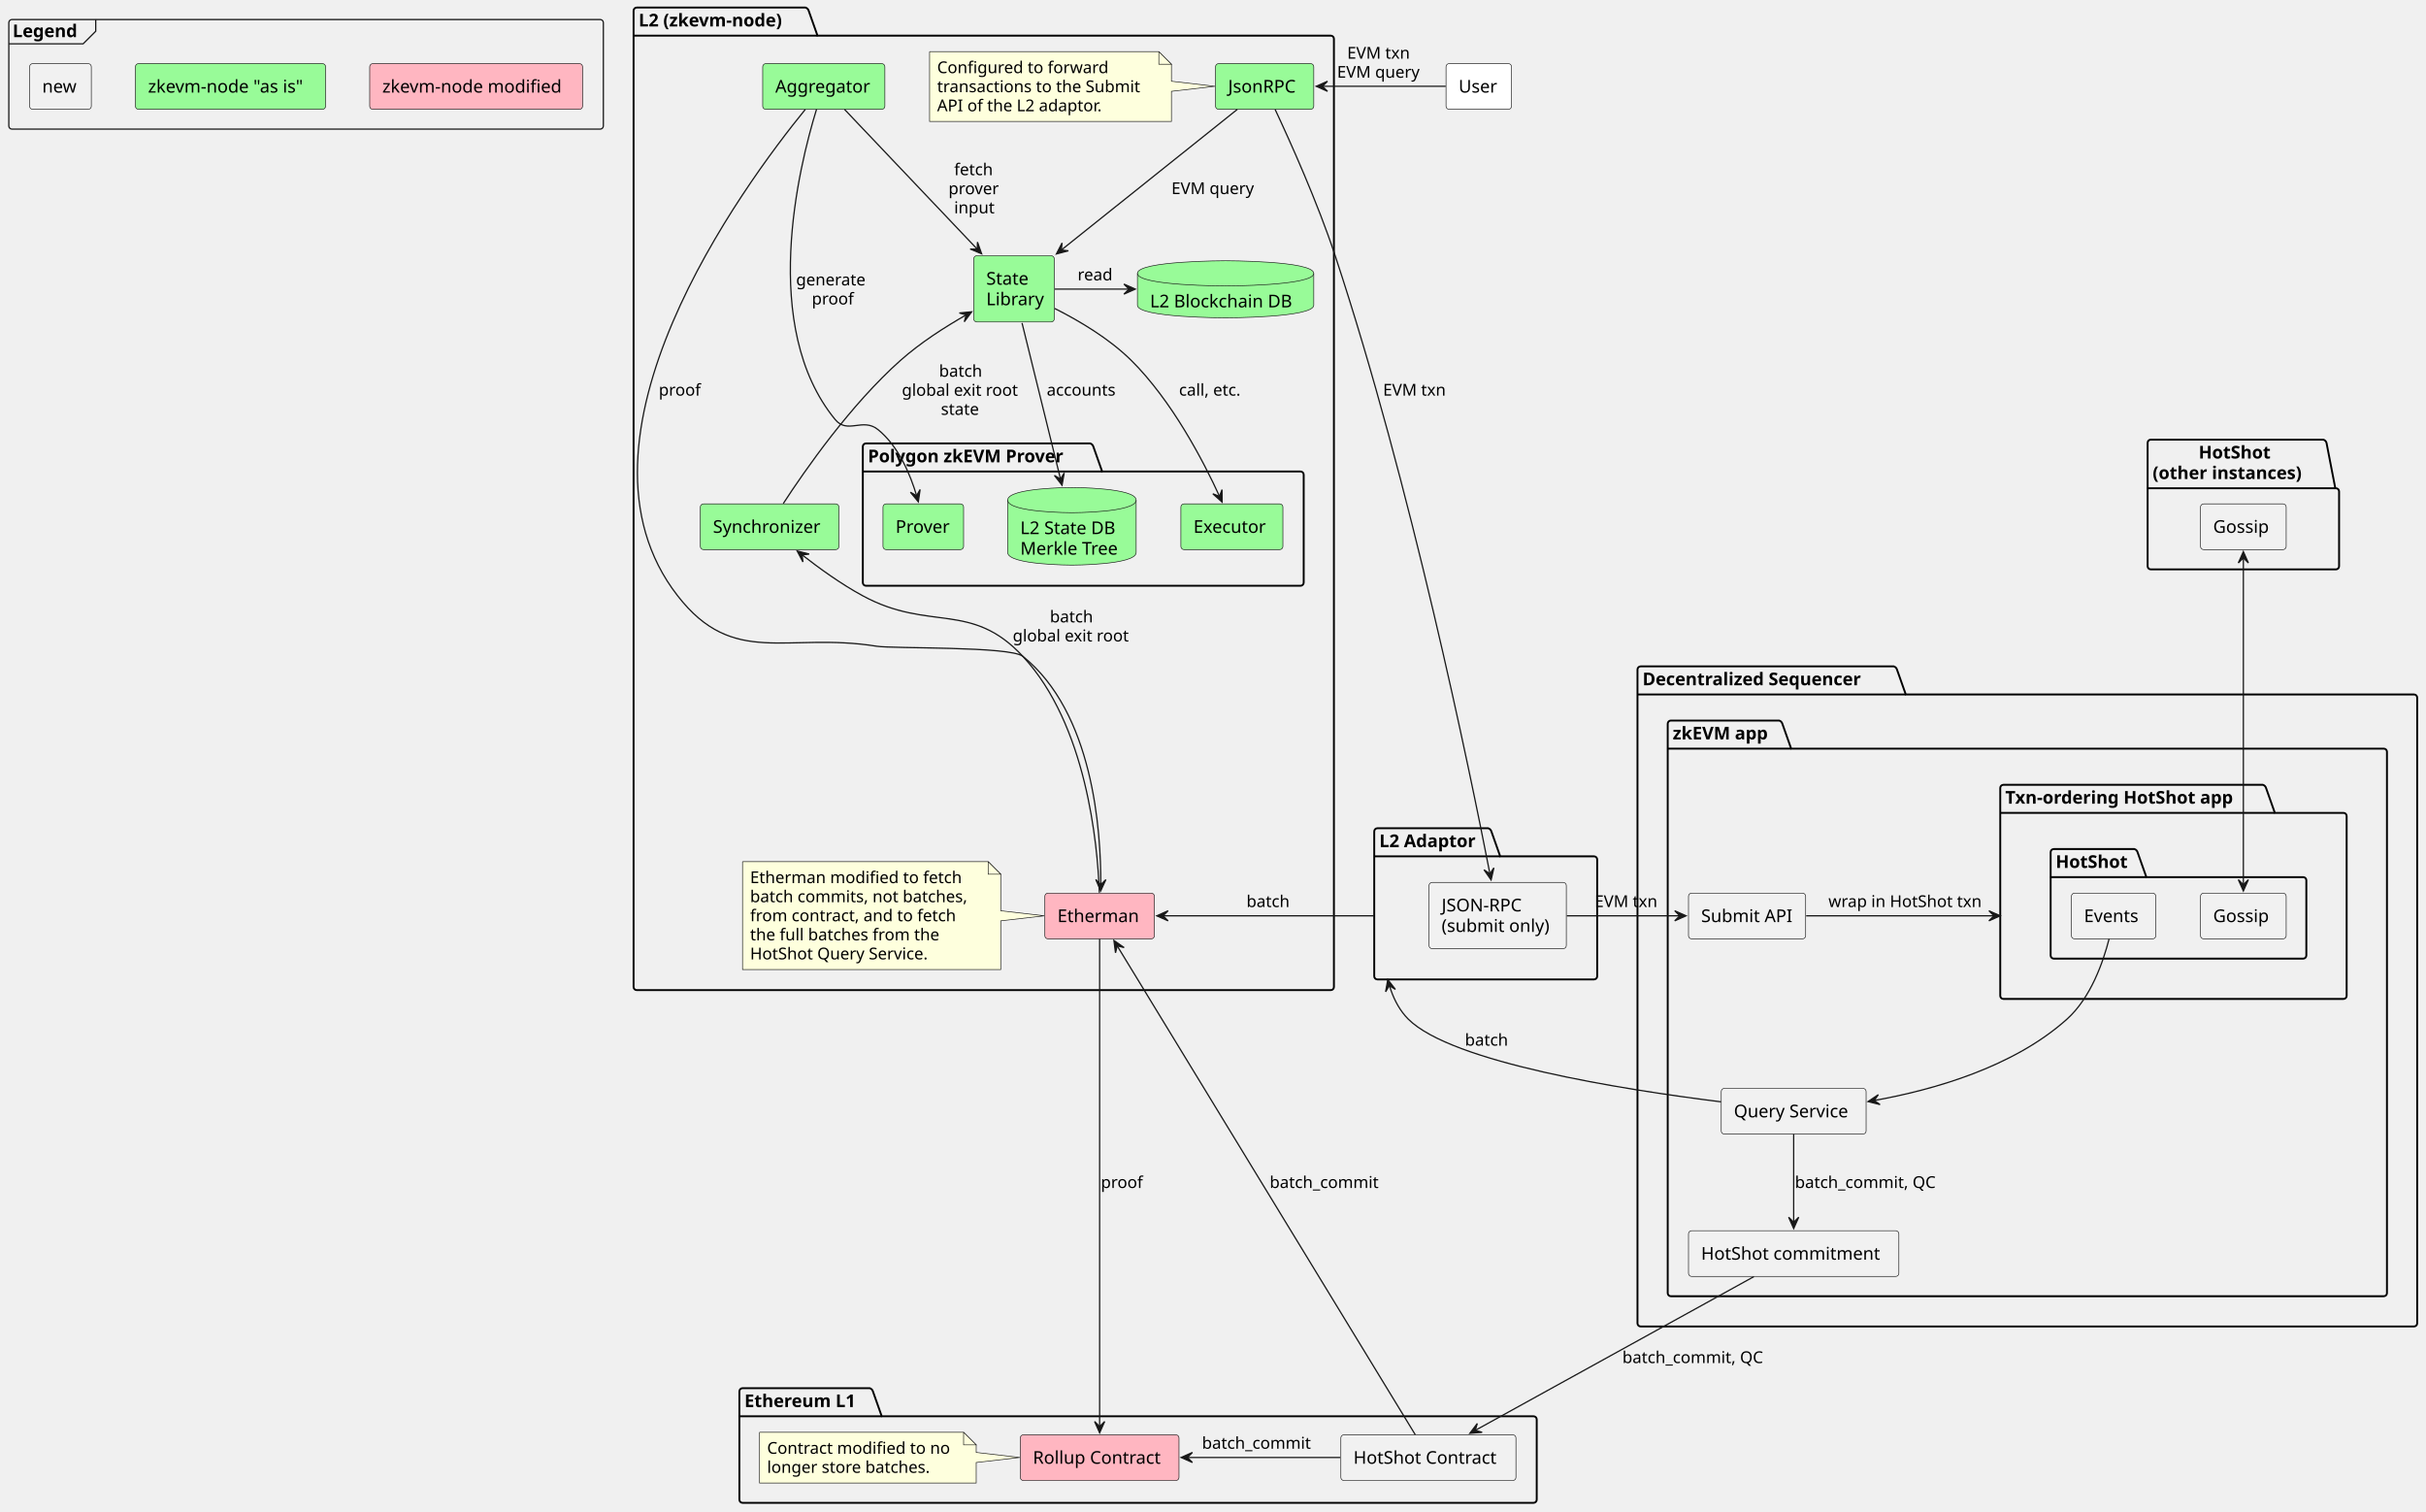
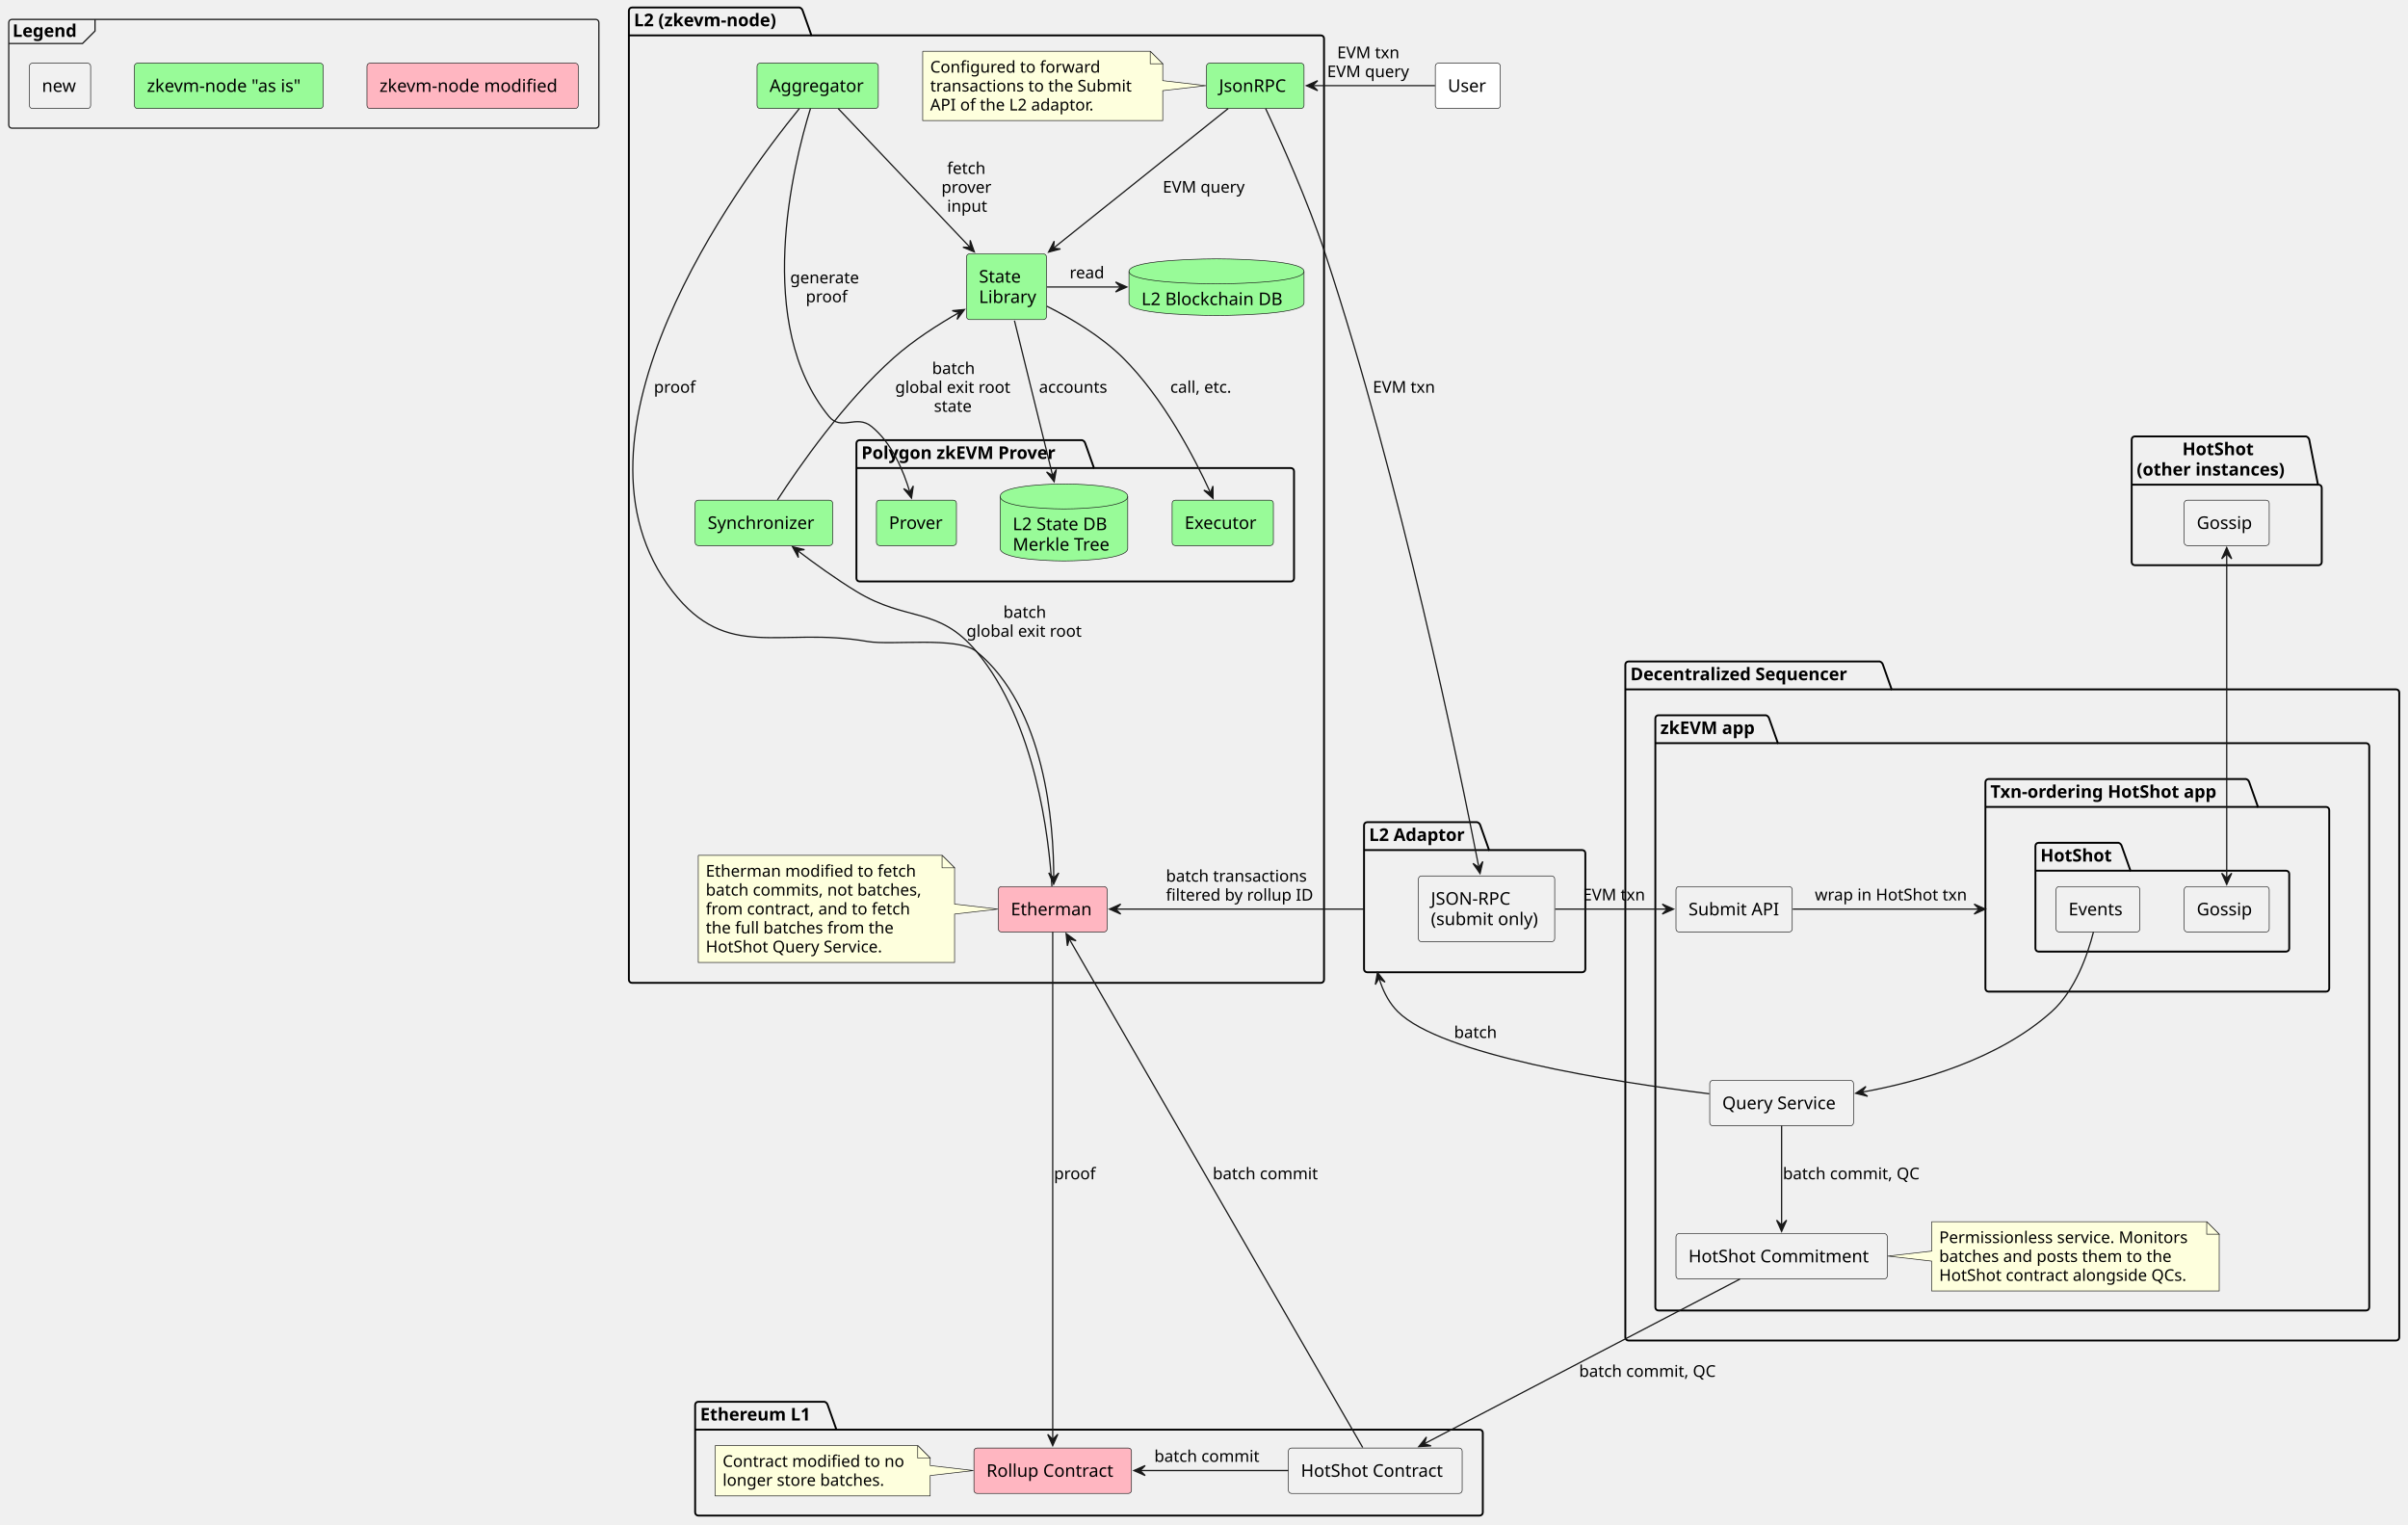
- <svg xmlns="http://www.w3.org/2000/svg" contentStyleType="text/css" height="1200px" preserveAspectRatio="none" style="width:1926px;height:1200px;background:#FFFFFF;" version="1.1" viewBox="0 0 1926 1200" width="1926px" zoomAndPan="magnify">
+ <svg xmlns="http://www.w3.org/2000/svg" contentStyleType="text/css" height="1219px" preserveAspectRatio="none" style="width:1926px;height:1219px;background:#FFFFFF;" version="1.1" viewBox="0 0 1926 1219" width="1926px" zoomAndPan="magnify">
  <defs />
  <g>
    <g id="cluster_Legend">
      <rect fill="none" height="87" rx="2.5" ry="2.5" style="stroke:#181818;stroke-width:1.0;" width="472" x="7" y="15.5" />
      <path d="M76,15.5 L76,24.797 L66,34.797 L7,34.797 " fill="none" style="stroke:#181818;stroke-width:1.0;" />
      <text fill="#000000" font-family="sans-serif" font-size="14" font-weight="bold" lengthAdjust="spacing" textLength="59" x="10" y="29.495">Legend</text>
    </g>
    <g id="cluster_HotShotExternal">
      <path d="M1707.5,349 L1844.5,349 A3.75,3.75 0 0 1 1847,351.5 L1854,387.594 L1854.5,387.594 A2.5,2.5 0 0 1 1857,390.094 L1857,449.5 A2.5,2.5 0 0 1 1854.5,452 L1707.5,452 A2.5,2.5 0 0 1 1705,449.5 L1705,351.5 A2.5,2.5 0 0 1 1707.5,349 " fill="none" style="stroke:#000000;stroke-width:1.5;" />
      <line style="stroke:#000000;stroke-width:1.5;" x1="1705" x2="1854" y1="387.594" y2="387.594" />
      <text fill="#000000" font-family="sans-serif" font-size="14" font-weight="bold" lengthAdjust="spacing" textLength="63" x="1745.5" y="363.995">HotShot</text>
      <text fill="#000000" font-family="sans-serif" font-size="14" font-weight="bold" lengthAdjust="spacing" textLength="136" x="1709" y="380.292">(other instances)</text>
    </g>
    <g id="cluster_Decentralized Sequencer">
-       <path d="M1302.5,529 L1503.5,529 A3.75,3.75 0 0 1 1506,531.5 L1513,551.297 L1916.5,551.297 A2.5,2.5 0 0 1 1919,553.797 L1919,1050.5 A2.5,2.5 0 0 1 1916.5,1053 L1302.5,1053 A2.5,2.5 0 0 1 1300,1050.5 L1300,531.5 A2.5,2.5 0 0 1 1302.5,529 " fill="none" style="stroke:#000000;stroke-width:1.5;" />
+       <path d="M1302.5,529 L1503.5,529 A3.75,3.75 0 0 1 1506,531.5 L1513,551.297 L1916.5,551.297 A2.5,2.5 0 0 1 1919,553.797 L1919,1069.5 A2.5,2.5 0 0 1 1916.5,1072 L1302.5,1072 A2.5,2.5 0 0 1 1300,1069.5 L1300,531.5 A2.5,2.5 0 0 1 1302.5,529 " fill="none" style="stroke:#000000;stroke-width:1.5;" />
      <line style="stroke:#000000;stroke-width:1.5;" x1="1300" x2="1513" y1="551.297" y2="551.297" />
      <text fill="#000000" font-family="sans-serif" font-size="14" font-weight="bold" lengthAdjust="spacing" textLength="200" x="1304" y="543.995">Decentralized Sequencer</text>
    </g>
    <g id="cluster_zkApp">
-       <path d="M1326.5,572 L1412.5,572 A3.75,3.75 0 0 1 1415,574.5 L1422,594.297 L1892.5,594.297 A2.5,2.5 0 0 1 1895,596.797 L1895,1026.5 A2.5,2.5 0 0 1 1892.5,1029 L1326.5,1029 A2.5,2.5 0 0 1 1324,1026.5 L1324,574.5 A2.5,2.5 0 0 1 1326.5,572 " fill="none" style="stroke:#000000;stroke-width:1.5;" />
+       <path d="M1326.5,572 L1412.5,572 A3.75,3.75 0 0 1 1415,574.5 L1422,594.297 L1892.5,594.297 A2.5,2.5 0 0 1 1895,596.797 L1895,1045.5 A2.5,2.5 0 0 1 1892.5,1048 L1326.5,1048 A2.5,2.5 0 0 1 1324,1045.5 L1324,574.5 A2.5,2.5 0 0 1 1326.5,572 " fill="none" style="stroke:#000000;stroke-width:1.5;" />
      <line style="stroke:#000000;stroke-width:1.5;" x1="1324" x2="1422" y1="594.297" y2="594.297" />
      <text fill="#000000" font-family="sans-serif" font-size="14" font-weight="bold" lengthAdjust="spacing" textLength="85" x="1328" y="586.995">zkEVM app</text>
    </g>
    <g id="cluster_App">
      <path d="M1590.5,623 L1796.5,623 A3.75,3.75 0 0 1 1799,625.5 L1806,645.297 L1860.5,645.297 A2.5,2.5 0 0 1 1863,647.797 L1863,790.5 A2.5,2.5 0 0 1 1860.5,793 L1590.5,793 A2.5,2.5 0 0 1 1588,790.5 L1588,625.5 A2.5,2.5 0 0 1 1590.5,623 " fill="none" style="stroke:#000000;stroke-width:1.5;" />
      <line style="stroke:#000000;stroke-width:1.5;" x1="1588" x2="1806" y1="645.297" y2="645.297" />
      <text fill="#000000" font-family="sans-serif" font-size="14" font-weight="bold" lengthAdjust="spacing" textLength="205" x="1592" y="637.995">Txn-ordering HotShot app</text>
    </g>
    <g id="cluster_HotShot">
      <path d="M1630.5,674 L1694.5,674 A3.75,3.75 0 0 1 1697,676.5 L1704,696.297 L1828.5,696.297 A2.5,2.5 0 0 1 1831,698.797 L1831,758.5 A2.5,2.5 0 0 1 1828.5,761 L1630.5,761 A2.5,2.5 0 0 1 1628,758.5 L1628,676.5 A2.5,2.5 0 0 1 1630.5,674 " fill="none" style="stroke:#000000;stroke-width:1.5;" />
      <line style="stroke:#000000;stroke-width:1.5;" x1="1628" x2="1704" y1="696.297" y2="696.297" />
      <text fill="#000000" font-family="sans-serif" font-size="14" font-weight="bold" lengthAdjust="spacing" textLength="63" x="1632" y="688.995">HotShot</text>
    </g>
    <g id="cluster_Adaptor">
      <path d="M1093.5,657.5 L1181.5,657.5 A3.75,3.75 0 0 1 1184,660 L1191,679.797 L1265.5,679.797 A2.5,2.5 0 0 1 1268,682.297 L1268,775 A2.5,2.5 0 0 1 1265.5,777.5 L1093.5,777.5 A2.5,2.5 0 0 1 1091,775 L1091,660 A2.5,2.5 0 0 1 1093.5,657.5 " fill="none" style="stroke:#000000;stroke-width:1.5;" />
      <line style="stroke:#000000;stroke-width:1.5;" x1="1091" x2="1191" y1="679.797" y2="679.797" />
      <text fill="#000000" font-family="sans-serif" font-size="14" font-weight="bold" lengthAdjust="spacing" textLength="87" x="1095" y="672.495">L2 Adaptor</text>
    </g>
    <g id="cluster_L1">
-       <path d="M589.5,1102 L690.5,1102 A3.75,3.75 0 0 1 693,1104.5 L700,1124.297 L1217.5,1124.297 A2.5,2.5 0 0 1 1220,1126.797 L1220,1190.5 A2.5,2.5 0 0 1 1217.5,1193 L589.5,1193 A2.5,2.5 0 0 1 587,1190.5 L587,1104.5 A2.5,2.5 0 0 1 589.5,1102 " fill="none" style="stroke:#000000;stroke-width:1.5;" />
-       <line style="stroke:#000000;stroke-width:1.5;" x1="587" x2="700" y1="1124.297" y2="1124.297" />
-       <text fill="#000000" font-family="sans-serif" font-size="14" font-weight="bold" lengthAdjust="spacing" textLength="100" x="591" y="1116.995">Ethereum L1</text>
+       <path d="M558.5,1121 L659.5,1121 A3.75,3.75 0 0 1 662,1123.5 L669,1143.297 L1183.5,1143.297 A2.5,2.5 0 0 1 1186,1145.797 L1186,1209.5 A2.5,2.5 0 0 1 1183.5,1212 L558.5,1212 A2.5,2.5 0 0 1 556,1209.5 L556,1123.5 A2.5,2.5 0 0 1 558.5,1121 " fill="none" style="stroke:#000000;stroke-width:1.5;" />
+       <line style="stroke:#000000;stroke-width:1.5;" x1="556" x2="669" y1="1143.297" y2="1143.297" />
+       <text fill="#000000" font-family="sans-serif" font-size="14" font-weight="bold" lengthAdjust="spacing" textLength="100" x="560" y="1135.995">Ethereum L1</text>
    </g>
    <g id="cluster_L2">
      <path d="M505.5,6 L639.5,6 A3.75,3.75 0 0 1 642,8.5 L649,28.297 L1056.5,28.297 A2.5,2.5 0 0 1 1059,30.797 L1059,783.5 A2.5,2.5 0 0 1 1056.5,786 L505.5,786 A2.5,2.5 0 0 1 503,783.5 L503,8.5 A2.5,2.5 0 0 1 505.5,6 " fill="none" style="stroke:#000000;stroke-width:1.5;" />
      <line style="stroke:#000000;stroke-width:1.5;" x1="503" x2="649" y1="28.297" y2="28.297" />
      <text fill="#000000" font-family="sans-serif" font-size="14" font-weight="bold" lengthAdjust="spacing" textLength="133" x="507" y="20.995">L2 (zkevm-node)</text>
    </g>
    <g id="cluster_zkEVMProver">
      <path d="M687.5,352 L865.5,352 A3.75,3.75 0 0 1 868,354.5 L875,374.297 L1032.5,374.297 A2.5,2.5 0 0 1 1035,376.797 L1035,462.5 A2.5,2.5 0 0 1 1032.5,465 L687.5,465 A2.5,2.5 0 0 1 685,462.5 L685,354.5 A2.5,2.5 0 0 1 687.5,352 " fill="none" style="stroke:#000000;stroke-width:1.5;" />
      <line style="stroke:#000000;stroke-width:1.5;" x1="685" x2="875" y1="374.297" y2="374.297" />
      <text fill="#000000" font-family="sans-serif" font-size="14" font-weight="bold" lengthAdjust="spacing" textLength="177" x="689" y="366.995">Polygon zkEVM Prover</text>
    </g>
    <g id="elem_Original">
      <rect fill="#98FB98" height="36.297" rx="2.5" ry="2.5" style="stroke:#181818;stroke-width:0.5;" width="151" x="107.5" y="50.5" />
      <text fill="#000000" font-family="sans-serif" font-size="14" lengthAdjust="spacing" textLength="131" x="117.5" y="73.495">zkevm-node "as is"</text>
    </g>
    <g id="elem_Modified">
      <rect fill="#FFB6C1" height="36.297" rx="2.5" ry="2.5" style="stroke:#181818;stroke-width:0.5;" width="169" x="293.5" y="50.5" />
      <text fill="#000000" font-family="sans-serif" font-size="14" lengthAdjust="spacing" textLength="149" x="303.5" y="73.495">zkevm-node modified</text>
    </g>
    <g id="elem_New">
      <rect fill="#F1F1F1" height="36.297" rx="2.5" ry="2.5" style="stroke:#181818;stroke-width:0.5;" width="49" x="23.5" y="50.5" />
      <text fill="#000000" font-family="sans-serif" font-size="14" lengthAdjust="spacing" textLength="29" x="33.5" y="73.495">new</text>
    </g>
    <g id="elem_GossipExternal">
      <rect fill="#F1F1F1" height="36.297" rx="2.5" ry="2.5" style="stroke:#181818;stroke-width:0.5;" width="68" x="1747" y="400" />
      <text fill="#000000" font-family="sans-serif" font-size="14" lengthAdjust="spacing" textLength="48" x="1757" y="422.995">Gossip</text>
    </g>
    <g id="elem_QueryService">
-       <rect fill="#F1F1F1" height="36.297" rx="2.5" ry="2.5" style="stroke:#181818;stroke-width:0.5;" width="115" x="1366.5" y="864" />
-       <text fill="#000000" font-family="sans-serif" font-size="14" lengthAdjust="spacing" textLength="95" x="1376.5" y="886.995">Query Service</text>
+       <rect fill="#F1F1F1" height="36.297" rx="2.5" ry="2.5" style="stroke:#181818;stroke-width:0.5;" width="115" x="1367.5" y="864" />
+       <text fill="#000000" font-family="sans-serif" font-size="14" lengthAdjust="spacing" textLength="95" x="1377.5" y="886.995">Query Service</text>
    </g>
    <g id="elem_Submit">
      <rect fill="#F1F1F1" height="36.297" rx="2.5" ry="2.5" style="stroke:#181818;stroke-width:0.5;" width="93" x="1340.5" y="709" />
      <text fill="#000000" font-family="sans-serif" font-size="14" lengthAdjust="spacing" textLength="73" x="1350.5" y="731.995">Submit API</text>
    </g>
    <g id="elem_HotShotCommitment">
-       <rect fill="#F1F1F1" height="36.297" rx="2.5" ry="2.5" style="stroke:#181818;stroke-width:0.5;" width="167" x="1340.5" y="977" />
-       <text fill="#000000" font-family="sans-serif" font-size="14" lengthAdjust="spacing" textLength="147" x="1350.5" y="999.995">HotShot commitment</text>
+       <rect fill="#F1F1F1" height="36.297" rx="2.5" ry="2.5" style="stroke:#181818;stroke-width:0.5;" width="169" x="1340.5" y="986.5" />
+       <text fill="#000000" font-family="sans-serif" font-size="14" lengthAdjust="spacing" textLength="149" x="1350.5" y="1009.495">HotShot Commitment</text>
+     </g>
+     <g id="elem_GMN20">
+       <path d="M1545,977 L1545,1000.5 L1509.91,1004.5 L1545,1008.5 L1545,1032.398 A0,0 0 0 0 1545,1032.398 L1775,1032.398 A0,0 0 0 0 1775,1032.398 L1775,987 L1765,977 L1545,977 A0,0 0 0 0 1545,977 " fill="#FEFFDD" style="stroke:#181818;stroke-width:0.5;" />
+       <path d="M1765,977 L1765,987 L1775,987 L1765,977 " fill="#FEFFDD" style="stroke:#181818;stroke-width:0.5;" />
+       <text fill="#000000" font-family="sans-serif" font-size="13" lengthAdjust="spacing" textLength="207" x="1551" y="994.067">Permissionless service. Monitors</text>
+       <text fill="#000000" font-family="sans-serif" font-size="13" lengthAdjust="spacing" textLength="198" x="1551" y="1009.2">batches and posts them to the</text>
+       <text fill="#000000" font-family="sans-serif" font-size="13" lengthAdjust="spacing" textLength="209" x="1551" y="1024.332">HotShot contract alongside QCs.</text>
    </g>
    <g id="elem_GossipInternal">
      <rect fill="#F1F1F1" height="36.297" rx="2.5" ry="2.5" style="stroke:#181818;stroke-width:0.5;" width="68" x="1747" y="709" />
      <text fill="#000000" font-family="sans-serif" font-size="14" lengthAdjust="spacing" textLength="48" x="1757" y="731.995">Gossip</text>
    </g>
    <g id="elem_HotShotEvents">
      <rect fill="#F1F1F1" height="36.297" rx="2.5" ry="2.5" style="stroke:#181818;stroke-width:0.5;" width="67" x="1644.5" y="709" />
      <text fill="#000000" font-family="sans-serif" font-size="14" lengthAdjust="spacing" textLength="47" x="1654.5" y="731.995">Events</text>
    </g>
    <g id="elem_AdaptorSubmit">
      <rect fill="#F1F1F1" height="52.594" rx="2.5" ry="2.5" style="stroke:#181818;stroke-width:0.5;" width="109" x="1134.5" y="700.5" />
      <text fill="#000000" font-family="sans-serif" font-size="14" lengthAdjust="spacing" textLength="67" x="1144.5" y="723.495">JSON-RPC</text>
      <text fill="#000000" font-family="sans-serif" font-size="14" lengthAdjust="spacing" textLength="89" x="1144.5" y="739.792">(submit only)</text>
    </g>
    <g id="elem_Rollup">
-       <rect fill="#FFB6C1" height="36.297" rx="2.5" ry="2.5" style="stroke:#181818;stroke-width:0.5;" width="126" x="810" y="1139" />
-       <text fill="#000000" font-family="sans-serif" font-size="14" lengthAdjust="spacing" textLength="106" x="820" y="1161.995">Rollup Contract</text>
-     </g>
-     <g id="elem_GMN24">
-       <path d="M603,1137 L603,1177.266 A0,0 0 0 0 603,1177.266 L775,1177.266 A0,0 0 0 0 775,1177.266 L775,1161 L809.62,1157 L775,1153 L775,1147 L765,1137 L603,1137 A0,0 0 0 0 603,1137 " fill="#FEFFDD" style="stroke:#181818;stroke-width:0.5;" />
-       <path d="M765,1137 L765,1147 L775,1147 L765,1137 " fill="#FEFFDD" style="stroke:#181818;stroke-width:0.5;" />
-       <text fill="#000000" font-family="sans-serif" font-size="13" lengthAdjust="spacing" textLength="151" x="609" y="1154.067">Contract modified to no</text>
-       <text fill="#000000" font-family="sans-serif" font-size="13" lengthAdjust="spacing" textLength="136" x="609" y="1169.2">longer store batches.</text>
+       <rect fill="#FFB6C1" height="36.297" rx="2.5" ry="2.5" style="stroke:#181818;stroke-width:0.5;" width="126" x="779" y="1158" />
+       <text fill="#000000" font-family="sans-serif" font-size="14" lengthAdjust="spacing" textLength="106" x="789" y="1180.995">Rollup Contract</text>
+     </g>
+     <g id="elem_GMN27">
+       <path d="M572,1156 L572,1196.266 A0,0 0 0 0 572,1196.266 L744,1196.266 A0,0 0 0 0 744,1196.266 L744,1180 L778.62,1176 L744,1172 L744,1166 L734,1156 L572,1156 A0,0 0 0 0 572,1156 " fill="#FEFFDD" style="stroke:#181818;stroke-width:0.5;" />
+       <path d="M734,1156 L734,1166 L744,1166 L734,1156 " fill="#FEFFDD" style="stroke:#181818;stroke-width:0.5;" />
+       <text fill="#000000" font-family="sans-serif" font-size="13" lengthAdjust="spacing" textLength="151" x="578" y="1173.067">Contract modified to no</text>
+       <text fill="#000000" font-family="sans-serif" font-size="13" lengthAdjust="spacing" textLength="136" x="578" y="1188.2">longer store batches.</text>
    </g>
    <g id="elem_HotShotContract">
-       <rect fill="#F1F1F1" height="36.297" rx="2.5" ry="2.5" style="stroke:#181818;stroke-width:0.5;" width="139" x="1064.5" y="1139" />
-       <text fill="#000000" font-family="sans-serif" font-size="14" lengthAdjust="spacing" textLength="119" x="1074.5" y="1161.995">HotShot Contract</text>
+       <rect fill="#F1F1F1" height="36.297" rx="2.5" ry="2.5" style="stroke:#181818;stroke-width:0.5;" width="139" x="1030.5" y="1158" />
+       <text fill="#000000" font-family="sans-serif" font-size="14" lengthAdjust="spacing" textLength="119" x="1040.5" y="1180.995">HotShot Contract</text>
    </g>
    <g id="elem_JsonRPC">
      <rect fill="#98FB98" height="36.297" rx="2.5" ry="2.5" style="stroke:#181818;stroke-width:0.5;" width="78" x="965" y="50.5" />
      <text fill="#000000" font-family="sans-serif" font-size="14" lengthAdjust="spacing" textLength="58" x="975" y="73.495">JsonRPC</text>
    </g>
-     <g id="elem_GMN30">
+     <g id="elem_GMN33">
      <path d="M738,41 L738,96.398 A0,0 0 0 0 738,96.398 L930,96.398 A0,0 0 0 0 930,96.398 L930,72.5 L964.55,68.5 L930,64.5 L930,51 L920,41 L738,41 A0,0 0 0 0 738,41 " fill="#FEFFDD" style="stroke:#181818;stroke-width:0.5;" />
      <path d="M920,41 L920,51 L930,51 L920,41 " fill="#FEFFDD" style="stroke:#181818;stroke-width:0.5;" />
      <text fill="#000000" font-family="sans-serif" font-size="13" lengthAdjust="spacing" textLength="137" x="744" y="58.067">Configured to forward</text>
      <text fill="#000000" font-family="sans-serif" font-size="13" lengthAdjust="spacing" textLength="171" x="744" y="73.2">transactions to the Submit</text>
      <text fill="#000000" font-family="sans-serif" font-size="13" lengthAdjust="spacing" textLength="138" x="744" y="88.332">API of the L2 adaptor.</text>
    </g>
    <g id="elem_L2DB">
      <path d="M903,217 C903,207 973,207 973,207 C973,207 1043,207 1043,217 L1043,242.297 C1043,252.297 973,252.297 973,252.297 C973,252.297 903,252.297 903,242.297 L903,217 " fill="#98FB98" style="stroke:#181818;stroke-width:0.5;" />
      <path d="M903,217 C903,227 973,227 973,227 C973,227 1043,227 1043,217 " fill="none" style="stroke:#181818;stroke-width:0.5;" />
      <text fill="#000000" font-family="sans-serif" font-size="14" lengthAdjust="spacing" textLength="120" x="913" y="243.995">L2 Blockchain DB</text>
    </g>
    <g id="elem_Etherman">
-       <rect fill="#FFB6C1" height="36.297" rx="2.5" ry="2.5" style="stroke:#181818;stroke-width:0.5;" width="87" x="829.5" y="709" />
-       <text fill="#000000" font-family="sans-serif" font-size="14" lengthAdjust="spacing" textLength="67" x="839.5" y="731.995">Etherman</text>
-     </g>
-     <g id="elem_GMN39">
-       <path d="M589.5,684 L589.5,769.664 A0,0 0 0 0 589.5,769.664 L794.5,769.664 A0,0 0 0 0 794.5,769.664 L794.5,731 L829.05,727 L794.5,723 L794.5,694 L784.5,684 L589.5,684 A0,0 0 0 0 589.5,684 " fill="#FEFFDD" style="stroke:#181818;stroke-width:0.5;" />
-       <path d="M784.5,684 L784.5,694 L794.5,694 L784.5,684 " fill="#FEFFDD" style="stroke:#181818;stroke-width:0.5;" />
-       <text fill="#000000" font-family="sans-serif" font-size="13" lengthAdjust="spacing" textLength="175" x="595.5" y="701.067">Etherman modified to fetch</text>
-       <text fill="#000000" font-family="sans-serif" font-size="13" lengthAdjust="spacing" textLength="184" x="595.5" y="716.2">batch commits, not batches,</text>
-       <text fill="#000000" font-family="sans-serif" font-size="13" lengthAdjust="spacing" textLength="172" x="595.5" y="731.332">from contract, and to fetch</text>
-       <text fill="#000000" font-family="sans-serif" font-size="13" lengthAdjust="spacing" textLength="157" x="595.5" y="746.465">the full batches from the</text>
-       <text fill="#000000" font-family="sans-serif" font-size="13" lengthAdjust="spacing" textLength="150" x="595.5" y="761.598">HotShot Query Service.</text>
+       <rect fill="#FFB6C1" height="36.297" rx="2.5" ry="2.5" style="stroke:#181818;stroke-width:0.5;" width="87" x="798.5" y="709" />
+       <text fill="#000000" font-family="sans-serif" font-size="14" lengthAdjust="spacing" textLength="67" x="808.5" y="731.995">Etherman</text>
+     </g>
+     <g id="elem_GMN42">
+       <path d="M558.5,684 L558.5,769.664 A0,0 0 0 0 558.5,769.664 L763.5,769.664 A0,0 0 0 0 763.5,769.664 L763.5,731 L798.05,727 L763.5,723 L763.5,694 L753.5,684 L558.5,684 A0,0 0 0 0 558.5,684 " fill="#FEFFDD" style="stroke:#181818;stroke-width:0.5;" />
+       <path d="M753.5,684 L753.5,694 L763.5,694 L753.5,684 " fill="#FEFFDD" style="stroke:#181818;stroke-width:0.5;" />
+       <text fill="#000000" font-family="sans-serif" font-size="13" lengthAdjust="spacing" textLength="175" x="564.5" y="701.067">Etherman modified to fetch</text>
+       <text fill="#000000" font-family="sans-serif" font-size="13" lengthAdjust="spacing" textLength="184" x="564.5" y="716.2">batch commits, not batches,</text>
+       <text fill="#000000" font-family="sans-serif" font-size="13" lengthAdjust="spacing" textLength="172" x="564.5" y="731.332">from contract, and to fetch</text>
+       <text fill="#000000" font-family="sans-serif" font-size="13" lengthAdjust="spacing" textLength="157" x="564.5" y="746.465">the full batches from the</text>
+       <text fill="#000000" font-family="sans-serif" font-size="13" lengthAdjust="spacing" textLength="150" x="564.5" y="761.598">HotShot Query Service.</text>
    </g>
    <g id="elem_Aggregator">
      <rect fill="#98FB98" height="36.297" rx="2.5" ry="2.5" style="stroke:#181818;stroke-width:0.5;" width="97" x="605.5" y="50.5" />
      <text fill="#000000" font-family="sans-serif" font-size="14" lengthAdjust="spacing" textLength="77" x="615.5" y="73.495">Aggregator</text>
    </g>
    <g id="elem_State">
      <rect fill="#98FB98" height="52.594" rx="2.5" ry="2.5" style="stroke:#181818;stroke-width:0.5;" width="64" x="773" y="203" />
      <text fill="#000000" font-family="sans-serif" font-size="14" lengthAdjust="spacing" textLength="36" x="783" y="225.995">State</text>
      <text fill="#000000" font-family="sans-serif" font-size="14" lengthAdjust="spacing" textLength="44" x="783" y="242.292">Library</text>
    </g>
    <g id="elem_Synchronizer">
      <rect fill="#98FB98" height="36.297" rx="2.5" ry="2.5" style="stroke:#181818;stroke-width:0.5;" width="110" x="556" y="400" />
      <text fill="#000000" font-family="sans-serif" font-size="14" lengthAdjust="spacing" textLength="90" x="566" y="422.995">Synchronizer</text>
    </g>
    <g id="elem_Prover">
      <rect fill="#98FB98" height="36.297" rx="2.5" ry="2.5" style="stroke:#181818;stroke-width:0.5;" width="64" x="701" y="400" />
      <text fill="#000000" font-family="sans-serif" font-size="14" lengthAdjust="spacing" textLength="44" x="711" y="422.995">Prover</text>
    </g>
    <g id="elem_Executor">
      <rect fill="#98FB98" height="36.297" rx="2.5" ry="2.5" style="stroke:#181818;stroke-width:0.5;" width="81" x="937.5" y="400" />
      <text fill="#000000" font-family="sans-serif" font-size="14" lengthAdjust="spacing" textLength="61" x="947.5" y="422.995">Executor</text>
    </g>
    <g id="elem_Tree">
      <path d="M800,397 C800,387 851,387 851,387 C851,387 902,387 902,397 L902,438.594 C902,448.594 851,448.594 851,448.594 C851,448.594 800,448.594 800,438.594 L800,397 " fill="#98FB98" style="stroke:#181818;stroke-width:0.5;" />
      <path d="M800,397 C800,407 851,407 851,407 C851,407 902,407 902,397 " fill="none" style="stroke:#181818;stroke-width:0.5;" />
      <text fill="#000000" font-family="sans-serif" font-size="14" lengthAdjust="spacing" textLength="81" x="810" y="423.995">L2 State DB</text>
      <text fill="#000000" font-family="sans-serif" font-size="14" lengthAdjust="spacing" textLength="82" x="810" y="440.292">Merkle Tree</text>
    </g>
    <g id="elem_User">
      <rect fill="#FFFFFF" height="36.297" rx="2.5" ry="2.5" style="stroke:#181818;stroke-width:0.5;" width="52" x="1148" y="50.5" />
      <text fill="#000000" font-family="sans-serif" font-size="14" lengthAdjust="spacing" textLength="32" x="1158" y="73.495">User</text>
    </g>
    <g id="link_JsonRPC_User">
      <path d="M1049.58,68.5 C1080.98,68.5 1121.61,68.5 1147.74,68.5 " fill="none" id="JsonRPC-backto-User" style="stroke:#181818;stroke-width:1.0;" />
      <polygon fill="#181818" points="1044.94,68.5,1053.94,72.5,1049.94,68.5,1053.94,64.5,1044.94,68.5" style="stroke:#181818;stroke-width:1.0;" />
      <text fill="#000000" font-family="sans-serif" font-size="13" lengthAdjust="spacing" textLength="52" x="1069.5" y="46.567">EVM txn</text>
      <text fill="#000000" font-family="sans-serif" font-size="13" lengthAdjust="spacing" textLength="68" x="1061.5" y="61.7">EVM query</text>
    </g>
    <g id="link_JsonRPC_AdaptorSubmit">
      <path d="M1012.32,86.88 C1024.12,112.04 1045.87,160.29 1060,203 C1120.26,385.15 1166.78,611.24 1182.89,693.86 " fill="none" id="JsonRPC-to-AdaptorSubmit" style="stroke:#181818;stroke-width:1.0;" />
      <polygon fill="#181818" points="1183.79,698.53,1185.996,688.931,1182.834,693.622,1178.143,690.461,1183.79,698.53" style="stroke:#181818;stroke-width:1.0;" />
      <text fill="#000000" font-family="sans-serif" font-size="13" lengthAdjust="spacing" textLength="52" x="1098" y="314.067">EVM txn</text>
    </g>
    <g id="link_AdaptorSubmit_Submit">
      <path d="M1243.89,727 C1271.98,727 1306.03,727 1333.86,727 " fill="none" id="AdaptorSubmit-to-Submit" style="stroke:#181818;stroke-width:1.0;" />
      <polygon fill="#181818" points="1338.55,727,1329.55,723,1333.55,727,1329.55,731,1338.55,727" style="stroke:#181818;stroke-width:1.0;" />
      <text fill="#000000" font-family="sans-serif" font-size="13" lengthAdjust="spacing" textLength="52" x="1266" y="720.067">EVM txn</text>
    </g>
    <g id="link_GossipExternal_GossipInternal">
      <path d="M1781,442.85 C1781,500.27 1781,645.69 1781,702.63 " fill="none" id="GossipExternal-GossipInternal" style="stroke:#181818;stroke-width:1.0;" />
      <polygon fill="#181818" points="1781,437.9,1777,446.9,1781,442.9,1785,446.9,1781,437.9" style="stroke:#181818;stroke-width:1.0;" />
      <polygon fill="#181818" points="1781,707.29,1785,698.29,1781,702.29,1777,698.29,1781,707.29" style="stroke:#181818;stroke-width:1.0;" />
    </g>
    <g id="link_Rollup_HotShotContract">
-       <path d="M942.61,1157 C980.18,1157 1026.43,1157 1064.06,1157 " fill="none" id="Rollup-backto-HotShotContract" style="stroke:#181818;stroke-width:1.0;" />
-       <polygon fill="#181818" points="937.69,1157,946.69,1161,942.69,1157,946.69,1153,937.69,1157" style="stroke:#181818;stroke-width:1.0;" />
-       <text fill="#000000" font-family="sans-serif" font-size="13" lengthAdjust="spacing" textLength="92" x="954.25" y="1150.067">batch_commit</text>
+       <path d="M911.75,1176 C948.58,1176 993.65,1176 1030.45,1176 " fill="none" id="Rollup-backto-HotShotContract" style="stroke:#181818;stroke-width:1.0;" />
+       <polygon fill="#181818" points="906.96,1176,915.96,1180,911.96,1176,915.96,1172,906.96,1176" style="stroke:#181818;stroke-width:1.0;" />
+       <text fill="#000000" font-family="sans-serif" font-size="13" lengthAdjust="spacing" textLength="89" x="923.25" y="1169.067">batch commit</text>
    </g>
    <g id="link_JsonRPC_State">
      <path d="M982.32,86.82 C948.74,113.66 883.69,165.63 842.4,198.62 " fill="none" id="JsonRPC-to-State" style="stroke:#181818;stroke-width:1.0;" />
      <polygon fill="#181818" points="838.67,201.6,848.193,199.089,842.57,198.471,843.187,192.848,838.67,201.6" style="stroke:#181818;stroke-width:1.0;" />
      <text fill="#000000" font-family="sans-serif" font-size="13" lengthAdjust="spacing" textLength="68" x="930" y="154.067">EVM query</text>
    </g>
    <g id="link_State_L2DB">
      <path d="M837.39,229.5 C854.24,229.5 875.62,229.5 896.38,229.5 " fill="none" id="State-to-L2DB" style="stroke:#181818;stroke-width:1.0;" />
      <polygon fill="#181818" points="901.29,229.5,892.29,225.5,896.29,229.5,892.29,233.5,901.29,229.5" style="stroke:#181818;stroke-width:1.0;" />
      <text fill="#000000" font-family="sans-serif" font-size="13" lengthAdjust="spacing" textLength="29" x="855.5" y="222.567">read</text>
    </g>
    <g id="link_State_Tree">
      <path d="M811.4,256.43 C819.35,288.7 832.99,343.98 842,380.51 " fill="none" id="State-to-Tree" style="stroke:#181818;stroke-width:1.0;" />
      <polygon fill="#181818" points="843.15,385.18,844.868,375.482,841.947,380.327,837.103,377.406,843.15,385.18" style="stroke:#181818;stroke-width:1.0;" />
      <text fill="#000000" font-family="sans-serif" font-size="13" lengthAdjust="spacing" textLength="58" x="831" y="314.067">accounts</text>
    </g>
    <g id="link_State_Executor">
      <path d="M837.34,244.88 C856.55,254.55 880.49,268.67 898,286 C930.53,318.2 955.43,366.17 968.29,394.25 " fill="none" id="State-to-Executor" style="stroke:#181818;stroke-width:1.0;" />
      <polygon fill="#181818" points="970.22,398.55,970.163,388.701,968.163,393.993,962.871,391.993,970.22,398.55" style="stroke:#181818;stroke-width:1.0;" />
      <text fill="#000000" font-family="sans-serif" font-size="13" lengthAdjust="spacing" textLength="53" x="936" y="314.067">call, etc.</text>
    </g>
    <g id="link_Aggregator_State">
      <path d="M670.45,86.82 C695.83,113.55 744.89,165.21 776.24,198.21 " fill="none" id="Aggregator-to-State" style="stroke:#181818;stroke-width:1.0;" />
      <polygon fill="#181818" points="779.31,201.45,776.017,192.168,775.869,197.823,770.214,197.674,779.31,201.45" style="stroke:#181818;stroke-width:1.0;" />
      <text fill="#000000" font-family="sans-serif" font-size="13" lengthAdjust="spacing" textLength="32" x="757.5" y="139.067">fetch</text>
      <text fill="#000000" font-family="sans-serif" font-size="13" lengthAdjust="spacing" textLength="41" x="753" y="154.2">prover</text>
      <text fill="#000000" font-family="sans-serif" font-size="13" lengthAdjust="spacing" textLength="32" x="757.5" y="169.333">input</text>
    </g>
    <g id="link_Aggregator_Etherman">
-       <path d="M639.31,86.88 C590.36,146.92 441.29,348.76 538,473 C582.49,530.16 624.47,501.57 696,513 C708.76,515.04 801.92,512.92 812,521 C867.69,565.6 874.15,658.73 873.9,702.42 " fill="none" id="Aggregator-to-Etherman" style="stroke:#181818;stroke-width:1.0;" />
-       <polygon fill="#181818" points="873.84,707.23,877.943,698.276,873.897,702.23,869.943,698.185,873.84,707.23" style="stroke:#181818;stroke-width:1.0;" />
+       <path d="M639.32,86.86 C590.42,146.87 441.48,348.61 538,473 C581.88,529.55 623.47,500.8 694,513 C713.13,516.31 765.98,508.69 781,521 C836.04,566.12 842.86,658.58 842.81,702.21 " fill="none" id="Aggregator-to-Etherman" style="stroke:#181818;stroke-width:1.0;" />
+       <polygon fill="#181818" points="842.76,707.02,846.837,698.055,842.803,702.02,838.837,697.986,842.76,707.02" style="stroke:#181818;stroke-width:1.0;" />
      <text fill="#000000" font-family="sans-serif" font-size="13" lengthAdjust="spacing" textLength="33" x="523" y="314.067">proof</text>
    </g>
    <g id="link_Aggregator_Prover">
      <path d="M648.26,86.71 C634.11,132.67 602.91,259.74 663,333 C672.84,345 684.93,331.24 697,341 C713.38,354.24 722.73,376.7 727.78,393.78 " fill="none" id="Aggregator-to-Prover" style="stroke:#181818;stroke-width:1.0;" />
      <polygon fill="#181818" points="729.04,398.34,730.475,388.596,727.697,393.524,722.769,390.746,729.04,398.34" style="stroke:#181818;stroke-width:1.0;" />
      <text fill="#000000" font-family="sans-serif" font-size="13" lengthAdjust="spacing" textLength="58" x="632" y="226.567">generate</text>
      <text fill="#000000" font-family="sans-serif" font-size="13" lengthAdjust="spacing" textLength="33" x="644.5" y="241.7">proof</text>
    </g>
    <g id="link_Etherman_Rollup">
-       <path d="M873,745.31 C873,812.41 873,1055.45 873,1132.44 " fill="none" id="Etherman-to-Rollup" style="stroke:#181818;stroke-width:1.0;" />
-       <polygon fill="#181818" points="873,1137.43,877,1128.43,873,1132.43,869,1128.43,873,1137.43" style="stroke:#181818;stroke-width:1.0;" />
-       <text fill="#000000" font-family="sans-serif" font-size="13" lengthAdjust="spacing" textLength="33" x="874" y="943.067">proof</text>
+       <path d="M842,745.25 C842,814.38 842,1071.52 842,1151.26 " fill="none" id="Etherman-to-Rollup" style="stroke:#181818;stroke-width:1.0;" />
+       <polygon fill="#181818" points="842,1156.05,846,1147.05,842,1151.05,838,1147.05,842,1156.05" style="stroke:#181818;stroke-width:1.0;" />
+       <text fill="#000000" font-family="sans-serif" font-size="13" lengthAdjust="spacing" textLength="33" x="843" y="943.067">proof</text>
    </g>
    <g id="link_Etherman_HotShotContract">
-       <path d="M886.7,750.47 C932.96,826.32 1082.71,1071.89 1123.6,1138.95 " fill="none" id="Etherman-backto-HotShotContract" style="stroke:#181818;stroke-width:1.0;" />
-       <polygon fill="#181818" points="884.34,746.6,885.603,756.368,886.94,750.871,892.436,752.208,884.34,746.6" style="stroke:#181818;stroke-width:1.0;" />
-       <text fill="#000000" font-family="sans-serif" font-size="13" lengthAdjust="spacing" textLength="92" x="1008" y="943.067">batch_commit</text>
+       <path d="M855.03,750.57 C900.22,828.86 1049.67,1087.81 1089.93,1157.56 " fill="none" id="Etherman-backto-HotShotContract" style="stroke:#181818;stroke-width:1.0;" />
+       <polygon fill="#181818" points="852.71,746.56,853.747,756.354,855.211,750.89,860.675,752.353,852.71,746.56" style="stroke:#181818;stroke-width:1.0;" />
+       <text fill="#000000" font-family="sans-serif" font-size="13" lengthAdjust="spacing" textLength="89" x="970" y="943.067">batch commit</text>
    </g>
    <g id="link_Etherman_Adaptor">
-       <path d="M923.23,727 C954.91,727 996.235,727 1030.855,727 C1048.165,727 1063.799,727 1075.713,727 C1081.669,727 1086.696,727 1090.538,727 C1090.658,727 1090.777,727 1090.894,727 " fill="none" id="Etherman-backto-Adaptor" style="stroke:#181818;stroke-width:1.0;" />
-       <polygon fill="#181818" points="918.36,727,927.36,731,923.36,727,927.36,723,918.36,727" style="stroke:#181818;stroke-width:1.0;" />
-       <text fill="#000000" font-family="sans-serif" font-size="13" lengthAdjust="spacing" textLength="36" x="989.57" y="720.067">batch</text>
+       <path d="M892.29,727 C928.495,727 978.065,727 1019.587,727 C1040.349,727 1059.098,727 1073.159,727 C1080.189,727 1086.048,727 1090.4,727 C1090.536,727 1090.67,727 1090.803,727 " fill="none" id="Etherman-backto-Adaptor" style="stroke:#181818;stroke-width:1.0;" />
+       <polygon fill="#181818" points="887.4,727,896.4,731,892.4,727,896.4,723,887.4,727" style="stroke:#181818;stroke-width:1.0;" />
+       <text fill="#000000" font-family="sans-serif" font-size="13" lengthAdjust="spacing" textLength="119" x="932.57" y="705.067">batch transactions</text>
+       <text fill="#000000" font-family="sans-serif" font-size="13" lengthAdjust="spacing" textLength="119" x="932.57" y="720.2">filtered by rollup ID</text>
    </g>
    <g id="link_Adaptor_QueryService">
-       <path d="M1101.763,777.635 C1101.796,777.771 1101.83,777.908 1101.865,778.044 C1102.002,778.588 1102.144,779.132 1102.29,779.674 C1102.877,781.846 1103.541,784.006 1104.291,786.134 C1107.292,794.648 1111.67,802.665 1118,809 C1152.43,843.45 1287.62,864.87 1366.31,874.67 " fill="none" id="Adaptor-backto-QueryService" style="stroke:#181818;stroke-width:1.0;" />
-       <polygon fill="#181818" points="1101.763,777.635,1100.044,787.333,1102.965,782.489,1107.81,785.409,1101.763,777.635" style="stroke:#181818;stroke-width:1.0;" />
+       <path d="M1101.758,777.64 C1101.792,777.776 1101.826,777.912 1101.86,778.048 C1101.997,778.592 1102.139,779.136 1102.286,779.679 C1102.873,781.851 1103.537,784.01 1104.287,786.138 C1107.288,794.651 1111.668,802.668 1118,809 C1152.55,843.55 1288.18,864.92 1367.13,874.7 " fill="none" id="Adaptor-backto-QueryService" style="stroke:#181818;stroke-width:1.0;" />
+       <polygon fill="#181818" points="1101.758,777.64,1100.04,787.338,1102.96,782.493,1107.805,785.414,1101.758,777.64" style="stroke:#181818;stroke-width:1.0;" />
      <text fill="#000000" font-family="sans-serif" font-size="13" lengthAdjust="spacing" textLength="36" x="1163" y="830.067">batch</text>
    </g>
    <g id="link_Synchronizer_Etherman">
-       <path d="M636.57,440.3 C650.32,451.07 667.93,463.77 685,473 C738.07,501.71 770.9,476.82 812,521 C862.59,575.37 871.36,669.91 872.78,708.67 " fill="none" id="Synchronizer-backto-Etherman" style="stroke:#181818;stroke-width:1.0;" />
-       <polygon fill="#181818" points="632.87,437.38,637.442,446.103,636.79,440.484,642.409,439.832,632.87,437.38" style="stroke:#181818;stroke-width:1.0;" />
-       <text fill="#000000" font-family="sans-serif" font-size="13" lengthAdjust="spacing" textLength="36" x="833.5" y="494.067">batch</text>
-       <text fill="#000000" font-family="sans-serif" font-size="13" lengthAdjust="spacing" textLength="95" x="804" y="509.2">global exit root</text>
+       <path d="M637.58,440.06 C651.35,450.54 668.67,463.05 685,473 C725.74,497.81 750.34,484.46 781,521 C828.62,577.75 839.07,670.55 841.36,708.74 " fill="none" id="Synchronizer-backto-Etherman" style="stroke:#181818;stroke-width:1.0;" />
+       <polygon fill="#181818" points="633.88,437.22,638.576,445.877,637.844,440.268,643.453,439.535,633.88,437.22" style="stroke:#181818;stroke-width:1.0;" />
+       <text fill="#000000" font-family="sans-serif" font-size="13" lengthAdjust="spacing" textLength="36" x="802.5" y="494.067">batch</text>
+       <text fill="#000000" font-family="sans-serif" font-size="13" lengthAdjust="spacing" textLength="95" x="773" y="509.2">global exit root</text>
    </g>
    <g id="link_State_Synchronizer">
      <path d="M767.13,249.93 C750.24,259.56 730.66,272.09 715,286 C675.27,321.29 639.19,373.07 621.85,399.73 " fill="none" id="State-backto-Synchronizer" style="stroke:#181818;stroke-width:1.0;" />
      <polygon fill="#181818" points="771.43,247.52,761.626,248.457,767.075,249.976,765.556,255.425,771.43,247.52" style="stroke:#181818;stroke-width:1.0;" />
      <text fill="#000000" font-family="sans-serif" font-size="13" lengthAdjust="spacing" textLength="36" x="745.5" y="299.067">batch</text>
      <text fill="#000000" font-family="sans-serif" font-size="13" lengthAdjust="spacing" textLength="95" x="716" y="314.2">global exit root</text>
      <text fill="#000000" font-family="sans-serif" font-size="13" lengthAdjust="spacing" textLength="33" x="747" y="329.332">state</text>
    </g>
    <g id="link_Submit_App">
      <path d="M1433.9,727 C1463.27,727 1501.463,727 1533.398,727 C1549.365,727 1563.768,727 1574.722,727 C1577.46,727 1579.983,727 1582.261,727 C1583.4,727 1584.477,727 1585.49,727 C1585.997,727 1586.487,727 1586.96,727 C1587.197,727 1587.429,727 1587.658,727 C1587.772,727 1587.885,727 1587.997,727 " fill="none" id="Submit-to-App" style="stroke:#181818;stroke-width:1.0;" />
      <polygon fill="#181818" points="1587.997,727,1578.997,723,1582.997,727,1578.997,731,1587.997,727" style="stroke:#181818;stroke-width:1.0;" />
      <text fill="#000000" font-family="sans-serif" font-size="13" lengthAdjust="spacing" textLength="126" x="1451.57" y="720.067">wrap in HotShot txn</text>
    </g>
    <g id="link_HotShotEvents_QueryService">
-       <path d="M1674.41,745.3 C1669.75,763.59 1659.87,792.07 1641,809 C1598.45,847.18 1535.09,865.19 1487.8,873.64 " fill="none" id="HotShotEvents-to-QueryService" style="stroke:#181818;stroke-width:1.0;" />
-       <polygon fill="#181818" points="1483.02,874.46,1492.572,876.859,1487.946,873.603,1491.201,868.977,1483.02,874.46" style="stroke:#181818;stroke-width:1.0;" />
+       <path d="M1674.41,745.3 C1669.74,763.58 1659.86,792.05 1641,809 C1598.79,846.93 1536,864.96 1488.98,873.48 " fill="none" id="HotShotEvents-to-QueryService" style="stroke:#181818;stroke-width:1.0;" />
+       <polygon fill="#181818" points="1484.24,874.31,1493.793,876.704,1489.166,873.451,1492.419,868.823,1484.24,874.31" style="stroke:#181818;stroke-width:1.0;" />
    </g>
    <g id="link_QueryService_HotShotCommitment">
-       <path d="M1424,900.34 C1424,919.16 1424,949.32 1424,970.31 " fill="none" id="QueryService-to-HotShotCommitment" style="stroke:#181818;stroke-width:1.0;" />
-       <polygon fill="#181818" points="1424,975.26,1428,966.26,1424,970.26,1420,966.26,1424,975.26" style="stroke:#181818;stroke-width:1.0;" />
-       <text fill="#000000" font-family="sans-serif" font-size="13" lengthAdjust="spacing" textLength="119" x="1425" y="943.067">batch_commit, QC</text>
+       <path d="M1425,900.26 C1425,921.2 1425,956.59 1425,980 " fill="none" id="QueryService-to-HotShotCommitment" style="stroke:#181818;stroke-width:1.0;" />
+       <polygon fill="#181818" points="1425,984.75,1429,975.75,1425,979.75,1421,975.75,1425,984.75" style="stroke:#181818;stroke-width:1.0;" />
+       <text fill="#000000" font-family="sans-serif" font-size="13" lengthAdjust="spacing" textLength="116" x="1426" y="943.067">batch commit, QC</text>
    </g>
    <g id="link_HotShotCommitment_HotShotContract">
-       <path d="M1392.41,1013.43 C1338.37,1043.24 1228.45,1103.89 1170.95,1135.62 " fill="none" id="HotShotCommitment-to-HotShotContract" style="stroke:#181818;stroke-width:1.0;" />
-       <polygon fill="#181818" points="1166.87,1137.86,1176.682,1137.01,1171.247,1135.443,1172.814,1130.007,1166.87,1137.86" style="stroke:#181818;stroke-width:1.0;" />
-       <text fill="#000000" font-family="sans-serif" font-size="13" lengthAdjust="spacing" textLength="119" x="1288" y="1082.067">batch_commit, QC</text>
+       <path d="M1391.75,1022.84 C1331.29,1054.38 1203.65,1120.94 1139.12,1154.6 " fill="none" id="HotShotCommitment-to-HotShotContract" style="stroke:#181818;stroke-width:1.0;" />
+       <polygon fill="#181818" points="1134.79,1156.86,1144.621,1156.262,1139.227,1154.555,1140.934,1149.162,1134.79,1156.86" style="stroke:#181818;stroke-width:1.0;" />
+       <text fill="#000000" font-family="sans-serif" font-size="13" lengthAdjust="spacing" textLength="116" x="1263" y="1101.067">batch commit, QC</text>
    </g>
  </g>
</svg>
